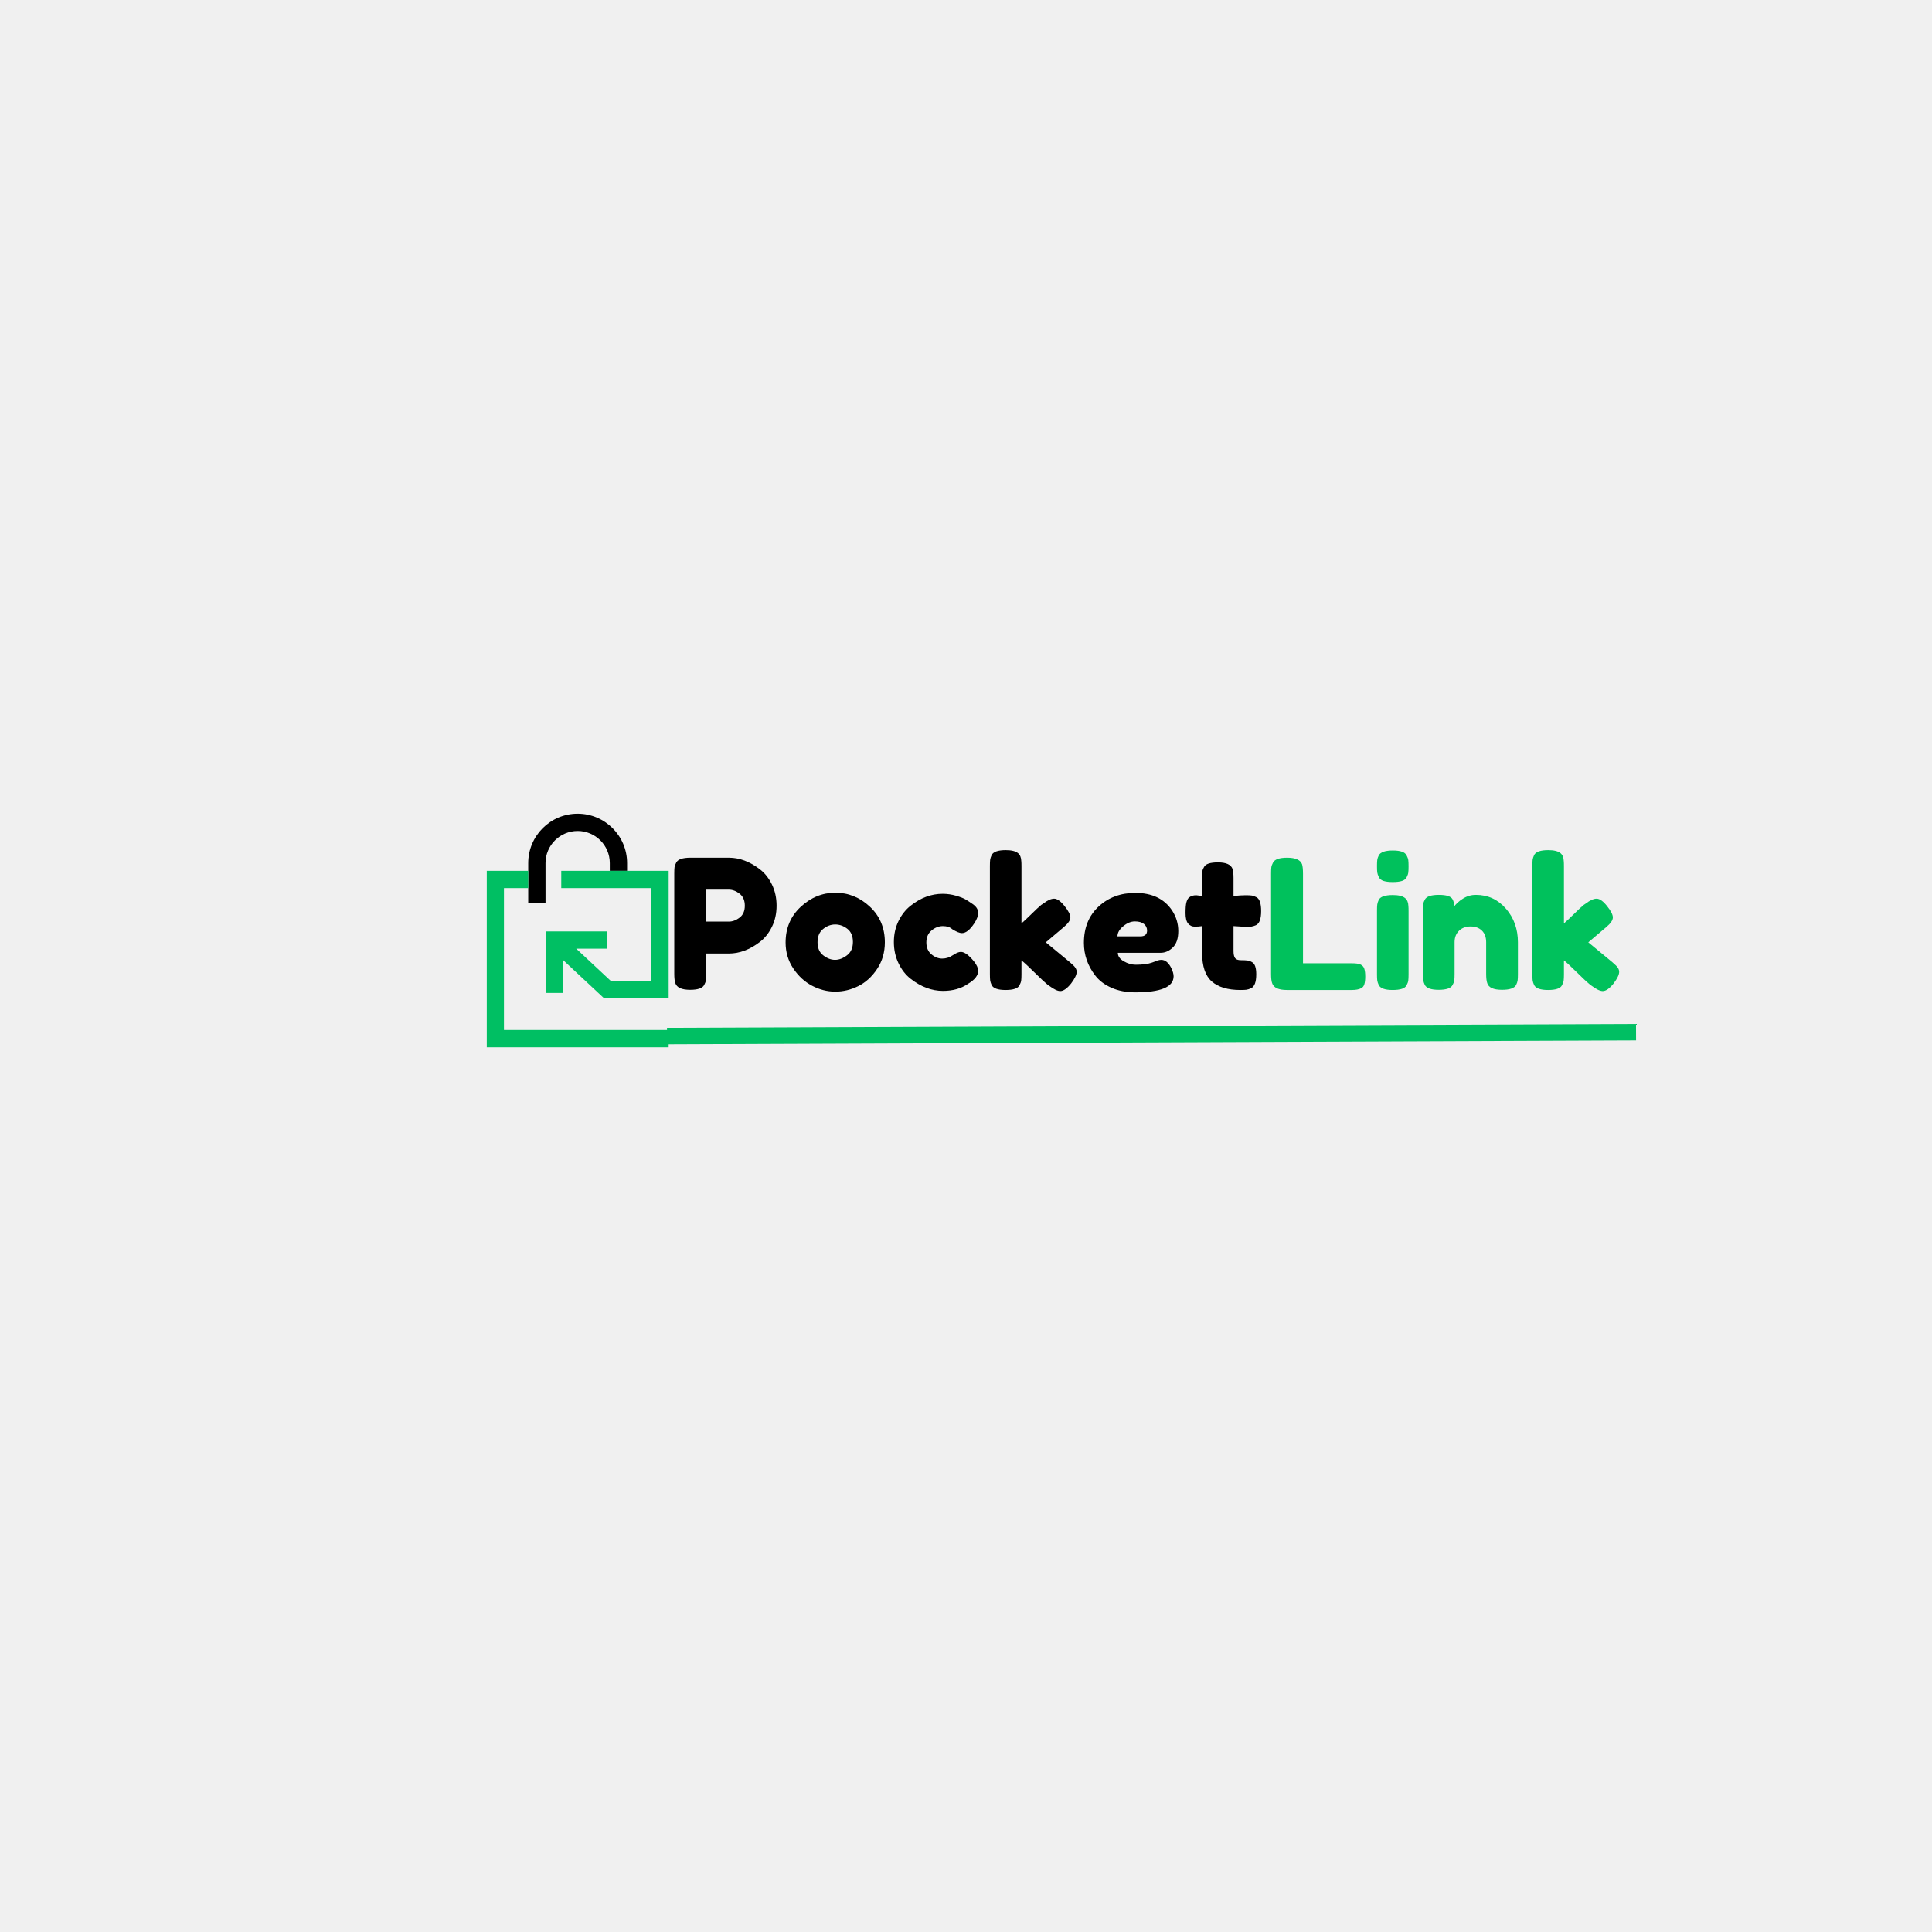
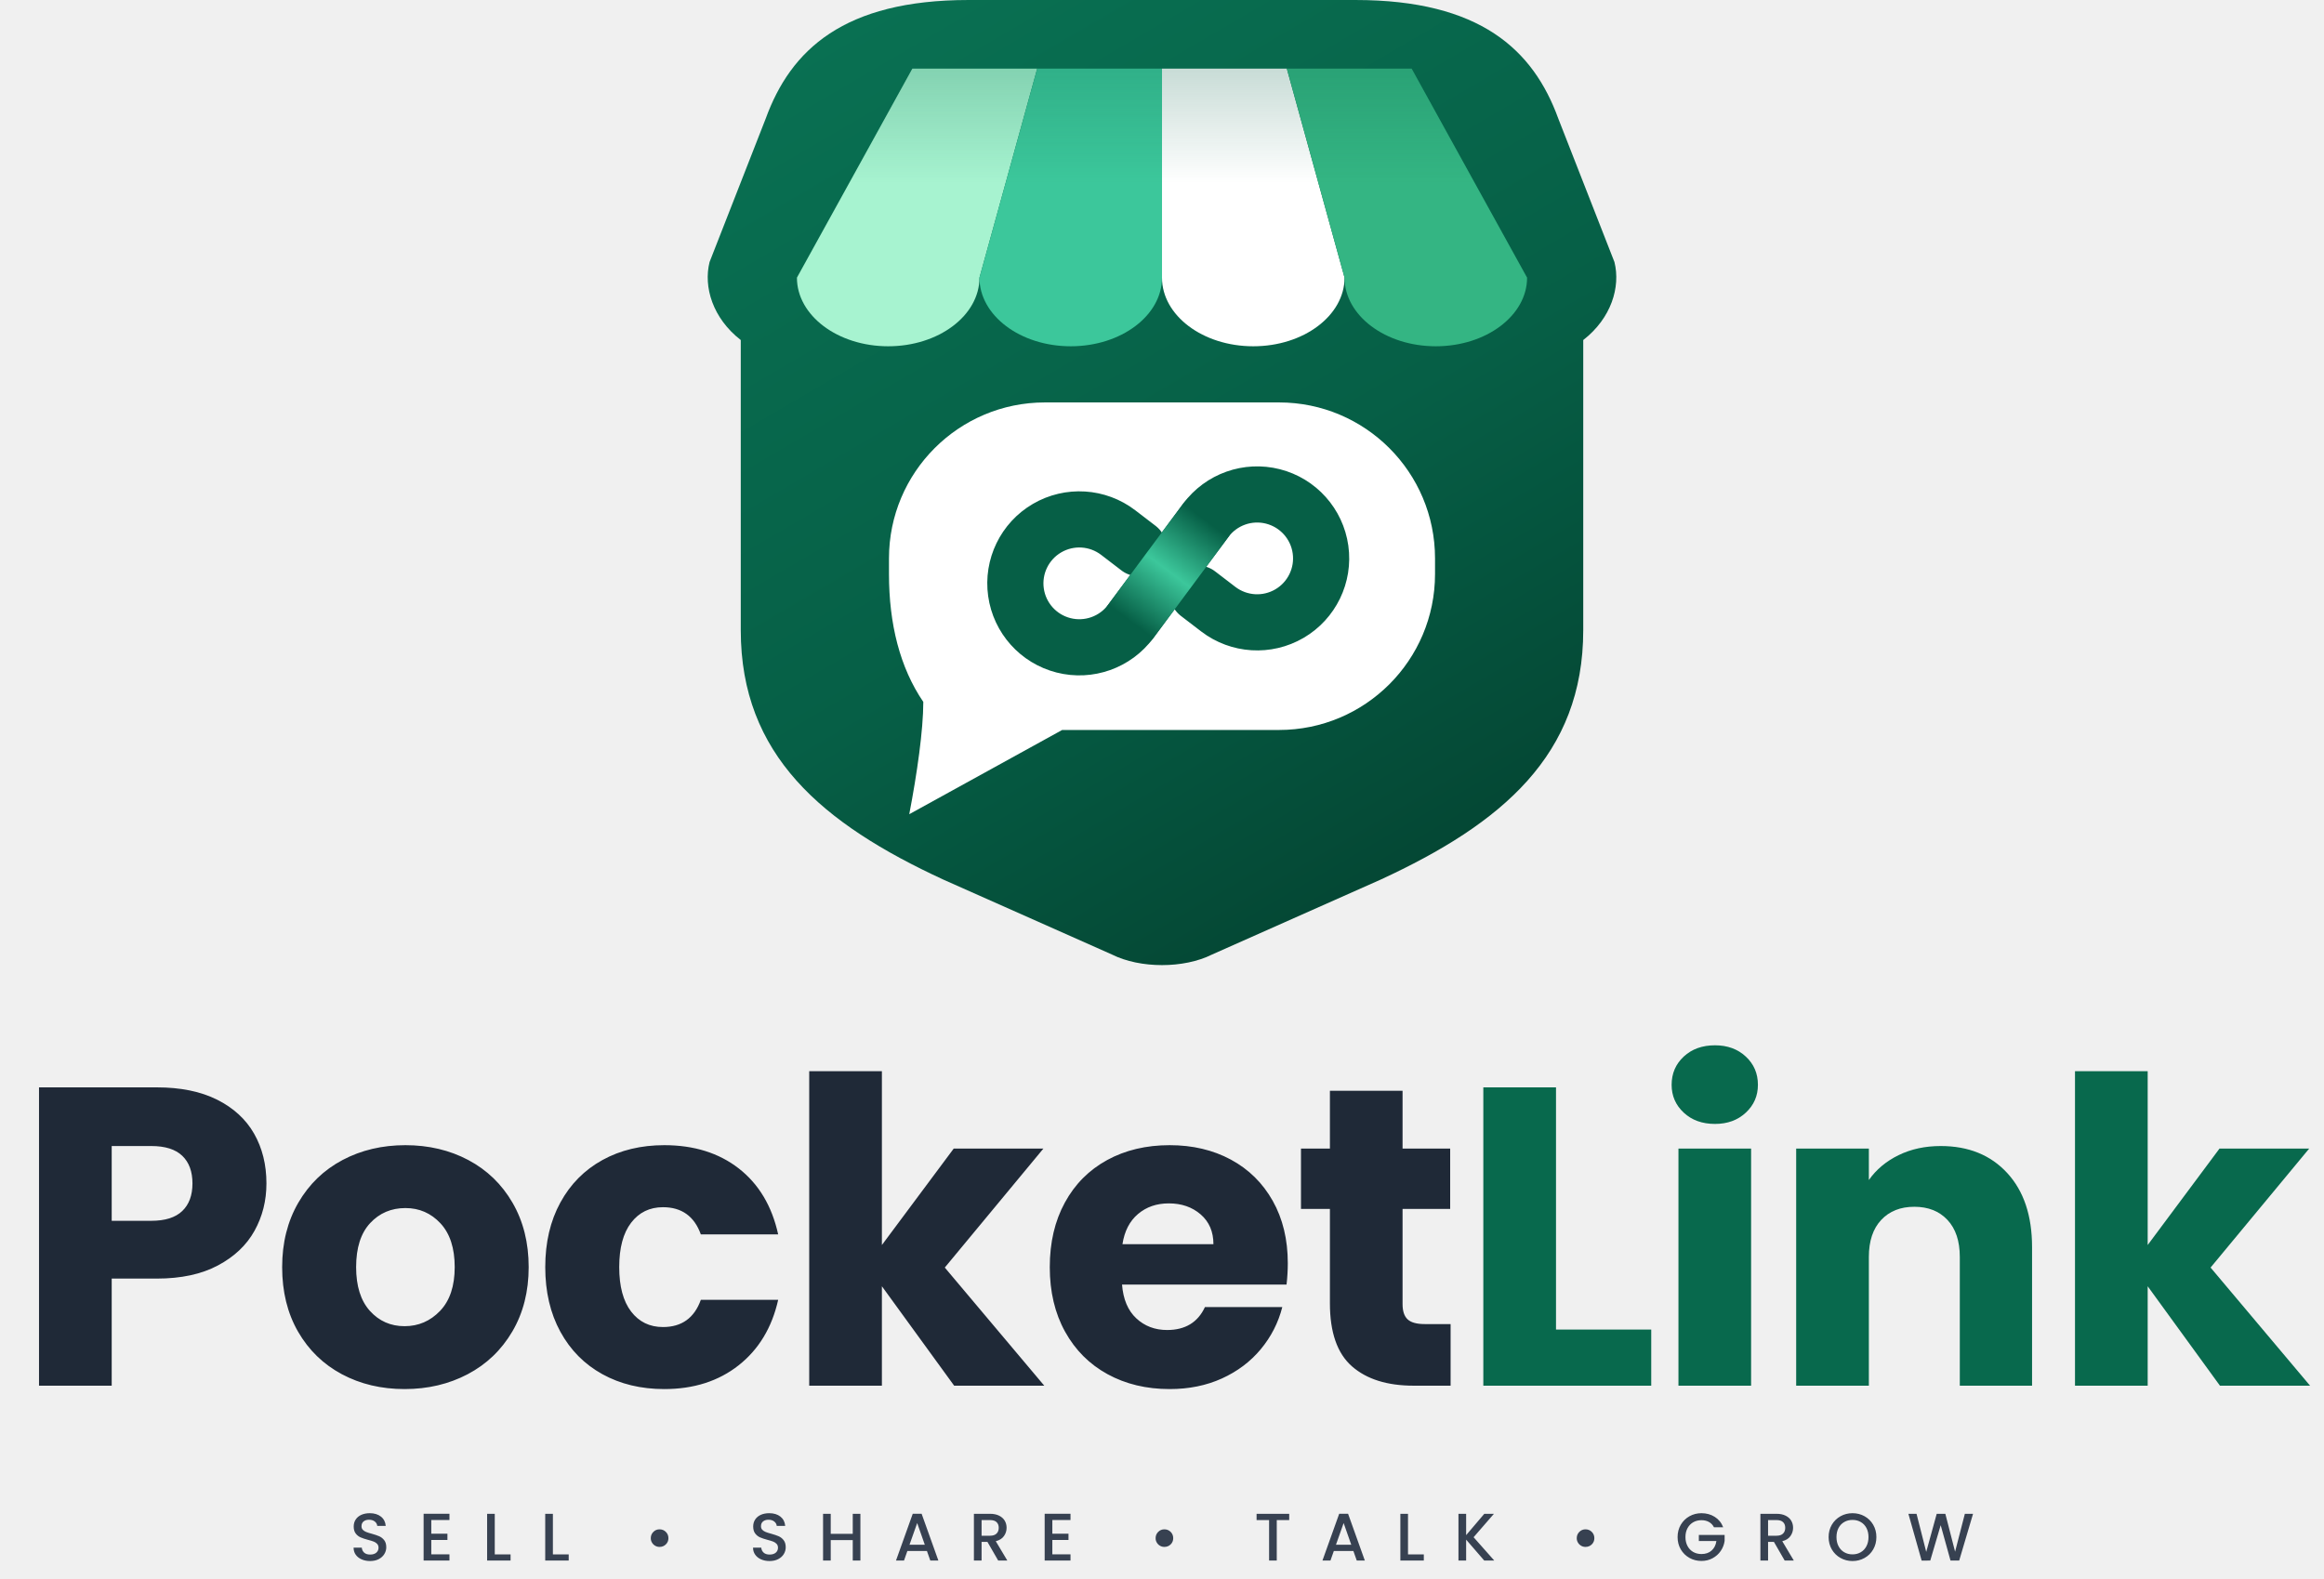
- <svg xmlns="http://www.w3.org/2000/svg" width="2000" zoomAndPan="magnify" viewBox="0 0 1500 1500" height="2000" preserveAspectRatio="xMidYMid meet" version="1.0">
+ <svg xmlns="http://www.w3.org/2000/svg" viewBox="0 0 760 516.46" width="760" height="516.46" role="img" aria-label="PocketLink: Sell, Share, Talk, Grow">
  <defs>
-     <g />
-     <clipPath id="4b29f76d71">
-       <path d="M 410 631.676 L 487 631.676 L 487 702 L 410 702 Z M 410 631.676 " clip-rule="nonzero" />
-     </clipPath>
-     <clipPath id="692b61aa79">
-       <path d="M 377.934 676 L 519.684 676 L 519.684 813.176 L 377.934 813.176 Z M 377.934 676 " clip-rule="nonzero" />
-     </clipPath>
-     <clipPath id="7e75c4980c">
-       <path d="M 423 676 L 519.684 676 L 519.684 775 L 423 775 Z M 423 676 " clip-rule="nonzero" />
-     </clipPath>
+     <linearGradient id="slight-g" x1="0.2" y1="0" x2="0.75" y2="1">
+       <stop offset="0" stop-color="#097052" />
+       <stop offset="0.55" stop-color="#065F46" />
+       <stop offset="1" stop-color="#044331" />
+     </linearGradient>
+     <linearGradient id="slight-sh" x1="0" y1="0" x2="0" y2="1">
+       <stop offset="0" stop-color="#065F46" stop-opacity="0.22" />
+       <stop offset="0.55" stop-color="#065F46" stop-opacity="0" />
+     </linearGradient>
+     <linearGradient id="slight-hi" gradientUnits="userSpaceOnUse" x1="139.96" y1="203.22" x2="164.04" y2="170.78">
+       <stop offset="0" stop-color="#065F46" />
+       <stop offset="0.5" stop-color="#3CC79B" />
+       <stop offset="1" stop-color="#065F46" />
+     </linearGradient>
  </defs>
-   <g clip-path="url(#4b29f76d71)">
-     <path fill="#000000" d="M 486.875 670.109 L 486.875 676.109 L 473.449 676.109 L 473.449 670.109 C 473.449 656.371 462.258 645.18 448.473 645.18 C 434.73 645.18 423.543 656.371 423.543 670.109 L 423.543 701.305 L 410.117 701.305 L 410.117 670.109 C 410.117 648.941 427.301 631.754 448.473 631.754 C 469.645 631.754 486.875 648.941 486.875 670.109 Z M 486.875 670.109 " fill-opacity="1" fill-rule="nonzero" />
+   <g transform="translate(226.94 -4.08) scale(1.020408)">
+     <path d="M150 4 H88 C48 4 31 20 23 42 L5 88 C3 96 6 106 15 113 V206 C15 246 41 268 80 286 L134 310 C143 314.5 157 314.5 166 310 L220 286 C259 268 285 246 285 206 V113 C294 106 297 96 295 88 L277 42 C269 20 252 4 212 4 Z" fill="url(#slight-g)" />
+     <path d="M70 26 H110 L91.5 93 A29.25 22 0 0 1 33 93 Z" fill="#A7F3D0" />
+     <path d="M110 26 H150 L150 93 A29.25 22 0 0 1 91.5 93 Z" fill="#3CC79B" />
+     <path d="M150 26 H190 L208.5 93 A29.25 22 0 0 1 150 93 Z" fill="#FFFFFF" />
+     <path d="M190 26 H230 L267 93 A29.25 22 0 0 1 208.5 93 Z" fill="#34B583" />
+     <path d="M70 26 H230 L267 93 H33 Z" fill="url(#slight-sh)" />
+     <path d="M112.5 133 H187.5 A50 50 0 0 1 237.5 183 V188 A50 50 0 0 1 187.5 238 H118 L69 265 C71.5 252 73.5 238 73.5 229 C66 218 62.5 204 62.5 188 V183 A50 50 0 0 1 112.5 133 Z" fill="#FFFFFF" />
+     <path d="M142.47 179.71 L135.96 174.72 A20.5 20.5 0 1 0 139.96 203.22 L164.04 170.78 A20.5 20.5 0 1 1 168.04 199.28 L161.53 194.29" fill="none" stroke="#065F46" stroke-width="18" stroke-linecap="round" stroke-linejoin="round" />
+     <path d="M139.96 203.22 L164.04 170.78" fill="none" stroke="url(#slight-hi)" stroke-width="18" stroke-linecap="round" />
  </g>
-   <g clip-path="url(#692b61aa79)">
-     <path fill="#00bf63" d="M 519.145 799.684 L 519.145 813.109 L 377.844 813.109 L 377.844 676.109 L 410.117 676.109 L 410.117 689.535 L 391.273 689.535 L 391.273 799.684 Z M 519.145 799.684 " fill-opacity="1" fill-rule="nonzero" />
-   </g>
-   <g clip-path="url(#7e75c4980c)">
-     <path fill="#00bf63" d="M 519.145 676.109 L 519.145 774.844 L 468.75 774.844 L 437.105 745.301 L 437.105 770.902 L 423.676 770.902 L 423.676 723.148 L 471.391 723.148 L 471.391 736.574 L 447.398 736.574 L 474.031 761.414 L 505.719 761.414 L 505.719 689.535 L 435.762 689.535 L 435.762 676.109 Z M 519.145 676.109 " fill-opacity="1" fill-rule="nonzero" />
-   </g>
-   <g fill="#000000" fill-opacity="1">
-     <g transform="translate(517.8905, 768.6236)">
-       <g>
-         <path d="M 81.406 -81.953 C 83.832 -77.004 85.047 -71.492 85.047 -65.422 C 85.047 -59.359 83.832 -53.875 81.406 -48.969 C 78.977 -44.062 75.848 -40.16 72.016 -37.266 C 64.266 -31.285 56.234 -28.297 47.922 -28.297 L 30.406 -28.297 L 30.406 -12.469 C 30.406 -10.32 30.332 -8.711 30.188 -7.641 C 30.051 -6.566 29.609 -5.328 28.859 -3.922 C 27.555 -1.398 23.914 -0.141 17.938 -0.141 C 11.395 -0.141 7.562 -1.867 6.438 -5.328 C 5.883 -6.91 5.609 -9.336 5.609 -12.609 L 5.609 -90.375 C 5.609 -92.52 5.676 -94.129 5.812 -95.203 C 5.957 -96.273 6.398 -97.516 7.141 -98.922 C 8.453 -101.441 12.098 -102.703 18.078 -102.703 L 48.062 -102.703 C 56.281 -102.703 64.266 -99.711 72.016 -93.734 C 75.848 -90.836 78.977 -86.91 81.406 -81.953 Z M 48.062 -53.094 C 50.863 -53.094 53.617 -54.117 56.328 -56.172 C 59.035 -58.234 60.391 -61.316 60.391 -65.422 C 60.391 -69.535 59.035 -72.645 56.328 -74.75 C 53.617 -76.852 50.816 -77.906 47.922 -77.906 L 30.406 -77.906 L 30.406 -53.094 Z M 48.062 -53.094 " />
-       </g>
-     </g>
-   </g>
-   <g fill="#000000" fill-opacity="1">
-     <g transform="translate(606.4395, 768.6236)">
-       <g>
-         <path d="M 3.5 -36.844 C 3.5 -48.051 7.422 -57.297 15.266 -64.578 C 23.117 -71.867 32.086 -75.516 42.172 -75.516 C 52.266 -75.516 61.188 -71.895 68.938 -64.656 C 76.688 -57.414 80.562 -48.191 80.562 -36.984 C 80.562 -29.234 78.551 -22.344 74.531 -16.312 C 70.52 -10.289 65.641 -5.852 59.891 -3 C 54.148 -0.156 48.195 1.266 42.031 1.266 C 35.863 1.266 29.883 -0.25 24.094 -3.281 C 18.301 -6.32 13.422 -10.805 9.453 -16.734 C 5.484 -22.672 3.5 -29.375 3.5 -36.844 Z M 32.781 -26.828 C 35.77 -24.535 38.805 -23.391 41.891 -23.391 C 44.973 -23.391 48.055 -24.555 51.141 -26.891 C 54.223 -29.234 55.766 -32.691 55.766 -37.266 C 55.766 -41.848 54.316 -45.258 51.422 -47.5 C 48.523 -49.738 45.395 -50.859 42.031 -50.859 C 38.664 -50.859 35.535 -49.691 32.641 -47.359 C 29.742 -45.023 28.297 -41.594 28.297 -37.062 C 28.297 -32.531 29.789 -29.117 32.781 -26.828 Z M 32.781 -26.828 " />
-       </g>
-     </g>
-   </g>
-   <g fill="#000000" fill-opacity="1">
-     <g transform="translate(690.5051, 768.6236)">
-       <g>
-         <path d="M 28.719 -36.922 C 28.719 -32.953 30.023 -29.867 32.641 -27.672 C 35.254 -25.473 38.031 -24.375 40.969 -24.375 C 43.914 -24.375 46.672 -25.238 49.234 -26.969 C 51.805 -28.695 53.891 -29.562 55.484 -29.562 C 58.285 -29.562 61.695 -27.086 65.719 -22.141 C 67.863 -19.43 68.938 -17.004 68.938 -14.859 C 68.938 -11.305 66.367 -7.988 61.234 -4.906 C 55.898 -1.164 49.359 0.703 41.609 0.703 C 32.922 0.703 24.562 -2.426 16.531 -8.688 C 12.695 -11.676 9.566 -15.664 7.141 -20.656 C 4.711 -25.656 3.5 -31.164 3.5 -37.188 C 3.5 -43.219 4.711 -48.688 7.141 -53.594 C 9.566 -58.5 12.695 -62.445 16.531 -65.438 C 24.281 -71.594 32.547 -74.672 41.328 -74.672 C 44.879 -74.672 48.336 -74.18 51.703 -73.203 C 55.066 -72.223 57.539 -71.266 59.125 -70.328 L 61.375 -68.938 C 63.051 -67.812 64.359 -66.922 65.297 -66.266 C 67.723 -64.398 68.938 -62.273 68.938 -59.891 C 68.938 -57.516 67.953 -54.832 65.984 -51.844 C 62.629 -46.707 59.41 -44.141 56.328 -44.141 C 54.547 -44.141 52.023 -45.164 48.766 -47.219 C 47.078 -48.801 44.664 -49.594 41.531 -49.594 C 38.406 -49.594 35.488 -48.473 32.781 -46.234 C 30.07 -43.992 28.719 -40.891 28.719 -36.922 Z M 28.719 -36.922 " />
-       </g>
-     </g>
-   </g>
-   <g fill="#000000" fill-opacity="1">
-     <g transform="translate(762.9416, 768.6236)">
-       <g>
-         <path d="M 49.031 -36.984 L 67.672 -21.578 C 70.004 -19.617 71.473 -18.125 72.078 -17.094 C 72.691 -16.062 73 -15.082 73 -14.156 C 73 -11.906 71.551 -8.867 68.656 -5.047 C 65.477 -1.117 62.676 0.844 60.25 0.844 C 58.195 0.844 55.348 -0.508 51.703 -3.219 L 50.297 -4.203 C 48.148 -5.973 44.832 -9.078 40.344 -13.516 C 35.863 -17.953 32.457 -21.109 30.125 -22.984 L 30.125 -12.188 C 30.125 -10.039 30.051 -8.43 29.906 -7.359 C 29.77 -6.285 29.328 -5.047 28.578 -3.641 C 27.367 -1.211 23.773 0 17.797 0 C 11.91 0 8.312 -1.258 7 -3.781 C 6.352 -5.188 5.957 -6.426 5.812 -7.5 C 5.676 -8.57 5.609 -10.18 5.609 -12.328 L 5.609 -96.25 C 5.609 -98.406 5.676 -100.02 5.812 -101.094 C 5.957 -102.164 6.352 -103.398 7 -104.797 C 8.312 -107.316 11.957 -108.578 17.938 -108.578 C 22.414 -108.578 25.594 -107.785 27.469 -106.203 C 29.051 -104.891 29.891 -102.832 29.984 -100.031 C 30.078 -99.195 30.125 -97.891 30.125 -96.109 L 30.125 -51.703 C 31.801 -53.098 34.344 -55.477 37.75 -58.844 C 41.164 -62.207 43.711 -64.586 45.391 -65.984 L 47.078 -67.109 C 50.348 -69.629 53.148 -70.891 55.484 -70.891 C 57.816 -70.891 60.5 -69 63.531 -65.219 C 66.57 -61.438 68.094 -58.469 68.094 -56.312 C 68.094 -54.164 66.363 -51.648 62.906 -48.766 Z M 49.031 -36.984 " />
-       </g>
-     </g>
-   </g>
-   <g fill="#000000" fill-opacity="1">
-     <g transform="translate(838.0402, 768.6236)">
-       <g>
-         <path d="M 76.781 -45.734 C 76.781 -39.992 75.352 -35.742 72.5 -32.984 C 69.656 -30.234 66.504 -28.859 63.047 -28.859 L 29.844 -28.859 C 29.844 -26.242 31.383 -24.047 34.469 -22.266 C 37.551 -20.492 40.633 -19.609 43.719 -19.609 C 49.133 -19.609 53.383 -20.172 56.469 -21.297 L 58 -21.859 C 60.25 -22.879 62.117 -23.391 63.609 -23.391 C 66.598 -23.391 69.164 -21.289 71.312 -17.094 C 72.531 -14.57 73.141 -12.422 73.141 -10.641 C 73.141 -2.328 63.191 1.828 43.297 1.828 C 36.379 1.828 30.234 0.633 24.859 -1.75 C 19.492 -4.133 15.316 -7.285 12.328 -11.203 C 6.441 -18.773 3.5 -27.227 3.5 -36.562 C 3.5 -48.332 7.305 -57.742 14.922 -64.797 C 22.535 -71.848 32.039 -75.375 43.438 -75.375 C 56.414 -75.375 65.941 -70.797 72.016 -61.641 C 75.191 -56.785 76.781 -51.484 76.781 -45.734 Z M 47.219 -41.609 C 50.77 -41.609 52.547 -43.102 52.547 -46.094 C 52.547 -48.238 51.727 -49.961 50.094 -51.266 C 48.457 -52.578 46.117 -53.234 43.078 -53.234 C 40.047 -53.234 37.035 -51.992 34.047 -49.516 C 31.055 -47.047 29.562 -44.41 29.562 -41.609 Z M 47.219 -41.609 " />
-       </g>
-     </g>
-   </g>
-   <g fill="#000000" fill-opacity="1">
-     <g transform="translate(918.3228, 768.6236)">
-       <g>
-         <path d="M 48.484 -49.031 L 39.375 -49.594 L 39.375 -30.266 C 39.375 -27.742 39.77 -25.922 40.562 -24.797 C 41.352 -23.68 42.848 -23.125 45.047 -23.125 C 47.242 -23.125 48.926 -23.051 50.094 -22.906 C 51.258 -22.77 52.492 -22.328 53.797 -21.578 C 55.953 -20.359 57.031 -17.227 57.031 -12.188 C 57.031 -6.301 55.719 -2.707 53.094 -1.406 C 51.695 -0.75 50.461 -0.348 49.391 -0.203 C 48.316 -0.066 46.75 0 44.688 0 C 34.977 0 27.598 -2.191 22.547 -6.578 C 17.504 -10.973 14.984 -18.398 14.984 -28.859 L 14.984 -49.594 C 13.211 -49.312 11.301 -49.172 9.25 -49.172 C 7.195 -49.172 5.492 -49.961 4.141 -51.547 C 2.785 -53.141 2.109 -55.852 2.109 -59.688 C 2.109 -63.52 2.336 -66.297 2.797 -68.016 C 3.266 -69.742 3.922 -70.984 4.766 -71.734 C 6.254 -72.953 8.125 -73.562 10.375 -73.562 L 14.984 -73 L 14.984 -87.422 C 14.984 -89.578 15.051 -91.164 15.188 -92.188 C 15.332 -93.219 15.781 -94.336 16.531 -95.547 C 17.75 -97.891 21.348 -99.062 27.328 -99.062 C 33.672 -99.062 37.453 -97.332 38.672 -93.875 C 39.141 -92.375 39.375 -89.992 39.375 -86.734 L 39.375 -73 C 43.477 -73.375 46.582 -73.562 48.688 -73.562 C 50.789 -73.562 52.379 -73.488 53.453 -73.344 C 54.523 -73.207 55.766 -72.766 57.172 -72.016 C 59.598 -70.797 60.812 -67.203 60.812 -61.234 C 60.812 -55.348 59.551 -51.75 57.031 -50.438 C 55.625 -49.781 54.383 -49.379 53.312 -49.234 C 52.238 -49.098 50.629 -49.031 48.484 -49.031 Z M 48.484 -49.031 " />
-       </g>
-     </g>
-   </g>
-   <g fill="#00c15c" fill-opacity="1">
-     <g transform="translate(981.2381, 768.6236)">
-       <g>
-         <path d="M 30.406 -20.734 L 68.516 -20.734 C 71.598 -20.734 73.836 -20.383 75.234 -19.688 C 76.641 -18.988 77.57 -17.891 78.031 -16.391 C 78.5 -14.898 78.734 -12.914 78.734 -10.438 C 78.734 -7.957 78.5 -5.969 78.031 -4.469 C 77.57 -2.977 76.781 -1.957 75.656 -1.406 C 73.883 -0.469 71.457 0 68.375 0 L 17.938 0 C 11.395 0 7.562 -1.773 6.438 -5.328 C 5.883 -6.816 5.609 -9.195 5.609 -12.469 L 5.609 -90.375 C 5.609 -92.52 5.676 -94.129 5.812 -95.203 C 5.957 -96.273 6.398 -97.516 7.141 -98.922 C 8.453 -101.441 12.098 -102.703 18.078 -102.703 C 24.609 -102.703 28.484 -100.973 29.703 -97.516 C 30.172 -95.93 30.406 -93.504 30.406 -90.234 Z M 30.406 -20.734 " />
-       </g>
-     </g>
-   </g>
-   <g fill="#00c15c" fill-opacity="1">
-     <g transform="translate(1063.482, 768.6236)">
-       <g>
-         <path d="M 5.609 -61.516 C 5.609 -63.66 5.676 -65.27 5.812 -66.344 C 5.957 -67.414 6.352 -68.648 7 -70.047 C 8.312 -72.484 11.957 -73.703 17.938 -73.703 C 22.414 -73.703 25.594 -72.906 27.469 -71.312 C 29.051 -70.008 29.891 -68.004 29.984 -65.297 C 30.078 -64.359 30.125 -63.004 30.125 -61.234 L 30.125 -12.188 C 30.125 -10.039 30.051 -8.43 29.906 -7.359 C 29.77 -6.285 29.328 -5.047 28.578 -3.641 C 27.367 -1.211 23.773 0 17.797 0 C 11.91 0 8.312 -1.258 7 -3.781 C 6.352 -5.188 5.957 -6.398 5.812 -7.422 C 5.676 -8.453 5.609 -10.086 5.609 -12.328 Z M 28.641 -87.5 C 27.941 -86.145 26.707 -85.188 24.938 -84.625 C 23.164 -84.062 20.805 -83.781 17.859 -83.781 C 14.922 -83.781 12.562 -84.062 10.781 -84.625 C 9.008 -85.188 7.773 -86.164 7.078 -87.562 C 6.379 -88.969 5.957 -90.207 5.812 -91.281 C 5.676 -92.352 5.609 -93.961 5.609 -96.109 C 5.609 -98.266 5.676 -99.879 5.812 -100.953 C 5.957 -102.023 6.352 -103.211 7 -104.516 C 8.312 -107.035 11.957 -108.297 17.938 -108.297 C 23.82 -108.297 27.367 -107.035 28.578 -104.516 C 29.328 -103.117 29.77 -101.883 29.906 -100.812 C 30.051 -99.738 30.125 -98.125 30.125 -95.969 C 30.125 -93.82 30.051 -92.211 29.906 -91.141 C 29.77 -90.066 29.348 -88.852 28.641 -87.5 Z M 28.641 -87.5 " />
-       </g>
-     </g>
-   </g>
-   <g fill="#00c15c" fill-opacity="1">
-     <g transform="translate(1099.21, 768.6236)">
-       <g>
-         <path d="M 46.656 -73.844 C 56 -73.844 63.773 -70.27 69.984 -63.125 C 76.191 -55.977 79.297 -47.266 79.297 -36.984 L 79.297 -12.328 C 79.297 -10.18 79.223 -8.57 79.078 -7.5 C 78.941 -6.426 78.551 -5.234 77.906 -3.922 C 76.594 -1.398 72.945 -0.141 66.969 -0.141 C 60.344 -0.141 56.516 -1.867 55.484 -5.328 C 54.922 -6.91 54.641 -9.289 54.641 -12.469 L 54.641 -37.125 C 54.641 -40.957 53.539 -43.945 51.344 -46.094 C 49.156 -48.238 46.211 -49.312 42.516 -49.312 C 38.828 -49.312 35.836 -48.191 33.547 -45.953 C 31.266 -43.711 30.125 -40.77 30.125 -37.125 L 30.125 -12.328 C 30.125 -10.18 30.051 -8.57 29.906 -7.5 C 29.77 -6.426 29.328 -5.234 28.578 -3.922 C 27.367 -1.398 23.773 -0.141 17.797 -0.141 C 11.91 -0.141 8.312 -1.398 7 -3.922 C 6.352 -5.328 5.957 -6.566 5.812 -7.641 C 5.676 -8.711 5.609 -10.32 5.609 -12.469 L 5.609 -62.062 C 5.609 -64.125 5.676 -65.691 5.812 -66.766 C 5.957 -67.836 6.398 -69.023 7.141 -70.328 C 8.453 -72.672 12.051 -73.844 17.938 -73.844 C 23.633 -73.844 27.133 -72.766 28.438 -70.609 C 29.375 -69.023 29.844 -67.113 29.844 -64.875 C 30.219 -65.52 31.055 -66.453 32.359 -67.672 C 33.672 -68.891 34.93 -69.867 36.141 -70.609 C 39.316 -72.766 42.82 -73.844 46.656 -73.844 Z M 46.656 -73.844 " />
-       </g>
-     </g>
-   </g>
-   <g fill="#00c15c" fill-opacity="1">
-     <g transform="translate(1184.116, 768.6236)">
-       <g>
-         <path d="M 49.031 -36.984 L 67.672 -21.578 C 70.004 -19.617 71.473 -18.125 72.078 -17.094 C 72.691 -16.062 73 -15.082 73 -14.156 C 73 -11.906 71.551 -8.867 68.656 -5.047 C 65.477 -1.117 62.676 0.844 60.25 0.844 C 58.195 0.844 55.348 -0.508 51.703 -3.219 L 50.297 -4.203 C 48.148 -5.973 44.832 -9.078 40.344 -13.516 C 35.863 -17.953 32.457 -21.109 30.125 -22.984 L 30.125 -12.188 C 30.125 -10.039 30.051 -8.43 29.906 -7.359 C 29.77 -6.285 29.328 -5.047 28.578 -3.641 C 27.367 -1.211 23.773 0 17.797 0 C 11.91 0 8.312 -1.258 7 -3.781 C 6.352 -5.188 5.957 -6.426 5.812 -7.5 C 5.676 -8.57 5.609 -10.18 5.609 -12.328 L 5.609 -96.25 C 5.609 -98.406 5.676 -100.02 5.812 -101.094 C 5.957 -102.164 6.352 -103.398 7 -104.797 C 8.312 -107.316 11.957 -108.578 17.938 -108.578 C 22.414 -108.578 25.594 -107.785 27.469 -106.203 C 29.051 -104.891 29.891 -102.832 29.984 -100.031 C 30.078 -99.195 30.125 -97.891 30.125 -96.109 L 30.125 -51.703 C 31.801 -53.098 34.344 -55.477 37.75 -58.844 C 41.164 -62.207 43.711 -64.586 45.391 -65.984 L 47.078 -67.109 C 50.348 -69.629 53.148 -70.891 55.484 -70.891 C 57.816 -70.891 60.5 -69 63.531 -65.219 C 66.57 -61.438 68.094 -58.469 68.094 -56.312 C 68.094 -54.164 66.363 -51.648 62.906 -48.766 Z M 49.031 -36.984 " />
-       </g>
-     </g>
-   </g>
-   <path stroke-linecap="butt" transform="matrix(0.749994, -0.00299071, 0.00299071, 0.749994, 517.865, 798.0106)" fill="none" stroke-linejoin="miter" d="M 0 8.502 L 1003.107 8.502 " stroke="#00bf63" stroke-width="17" stroke-opacity="1" stroke-miterlimit="4" />
+   <path d="M87.13 387.10Q87.13 395.58 83.23 402.60Q79.34 409.62 71.28 413.92Q63.22 418.23 51.26 418.23L51.26 418.23L36.53 418.23L36.53 453.26L12.76 453.26L12.76 355.68L51.26 355.68Q62.94 355.68 71.00 359.71Q79.06 363.75 83.10 370.83Q87.13 377.92 87.13 387.10L87.13 387.10ZM49.46 399.33Q56.27 399.33 59.60 396.13Q62.94 392.94 62.94 387.10L62.94 387.10Q62.94 381.26 59.60 378.06Q56.27 374.87 49.46 374.87L49.46 374.87L36.53 374.87L36.53 399.33L49.46 399.33ZM132.30 454.37Q120.90 454.37 111.80 449.51Q102.69 444.64 97.48 435.61Q92.27 426.57 92.27 414.48L92.27 414.48Q92.27 402.53 97.55 393.42Q102.83 384.32 112.01 379.45Q121.18 374.59 132.58 374.59L132.58 374.59Q143.98 374.59 153.15 379.45Q162.33 384.32 167.61 393.42Q172.89 402.53 172.89 414.48L172.89 414.48Q172.89 426.43 167.54 435.54Q162.19 444.64 152.94 449.51Q143.70 454.37 132.30 454.37L132.30 454.37ZM132.30 433.80Q139.11 433.80 143.91 428.80Q148.70 423.79 148.70 414.48L148.70 414.48Q148.70 405.17 144.05 400.16Q139.39 395.16 132.58 395.16L132.58 395.16Q125.63 395.16 121.04 400.09Q116.46 405.03 116.46 414.48L116.46 414.48Q116.46 423.79 120.97 428.80Q125.49 433.80 132.30 433.80L132.30 433.80ZM178.31 414.48Q178.31 402.39 183.25 393.35Q188.18 384.32 197.01 379.45Q205.83 374.59 217.23 374.59L217.23 374.59Q231.83 374.59 241.63 382.23Q251.42 389.88 254.48 403.78L254.48 403.78L229.19 403.78Q225.99 394.88 216.81 394.88L216.81 394.88Q210.28 394.88 206.39 399.96Q202.50 405.03 202.50 414.48L202.50 414.48Q202.50 423.93 206.39 429.01Q210.28 434.08 216.81 434.08L216.81 434.08Q225.99 434.08 229.19 425.18L229.19 425.18L254.48 425.18Q251.42 438.81 241.56 446.59Q231.69 454.37 217.23 454.37L217.23 454.37Q205.83 454.37 197.01 449.51Q188.18 444.64 183.25 435.61Q178.31 426.57 178.31 414.48L178.31 414.48ZM341.50 453.26L312.03 453.26L288.40 420.74L288.40 453.26L264.63 453.26L264.63 350.40L288.40 350.40L288.40 407.25L311.89 375.70L341.22 375.70L308.97 414.62L341.50 453.26ZM421.14 413.23Q421.14 416.57 420.73 420.18L420.73 420.18L366.93 420.18Q367.49 427.41 371.59 431.23Q375.69 435.05 381.67 435.05L381.67 435.05Q390.56 435.05 394.04 427.55L394.04 427.55L419.34 427.55Q417.39 435.19 412.32 441.31Q407.24 447.42 399.60 450.90Q391.95 454.37 382.50 454.37L382.50 454.37Q371.10 454.37 362.21 449.51Q353.31 444.64 348.31 435.61Q343.30 426.57 343.30 414.48L343.30 414.48Q343.30 402.39 348.24 393.35Q353.17 384.32 362.07 379.45Q370.97 374.59 382.50 374.59L382.50 374.59Q393.76 374.59 402.52 379.31Q411.28 384.04 416.21 392.80Q421.14 401.55 421.14 413.23L421.14 413.23ZM367.07 406.97L396.82 406.97Q396.82 400.86 392.65 397.24Q388.48 393.63 382.22 393.63L382.22 393.63Q376.25 393.63 372.15 397.11Q368.05 400.58 367.07 406.97L367.07 406.97ZM465.90 433.11L474.38 433.11L474.38 453.26L462.29 453.26Q449.36 453.26 442.13 446.94Q434.91 440.61 434.91 426.30L434.91 426.30L434.91 395.44L425.45 395.44L425.45 375.70L434.91 375.70L434.91 356.80L458.67 356.80L458.67 375.70L474.24 375.70L474.24 395.44L458.67 395.44L458.67 426.57Q458.67 430.05 460.34 431.58Q462.01 433.11 465.90 433.11L465.90 433.11Z" fill="#1F2937" />
+   <path d="M508.85 355.68L508.85 434.91L539.99 434.91L539.99 453.26L485.08 453.26L485.08 355.68L508.85 355.68ZM560.84 367.64Q554.58 367.64 550.62 363.95Q546.66 360.27 546.66 354.85L546.66 354.85Q546.66 349.29 550.62 345.61Q554.58 341.92 560.84 341.92L560.84 341.92Q566.96 341.92 570.92 345.61Q574.88 349.29 574.88 354.85L574.88 354.85Q574.88 360.27 570.92 363.95Q566.96 367.64 560.84 367.64L560.84 367.64ZM548.89 375.70L572.65 375.70L572.65 453.26L548.89 453.26L548.89 375.70ZM634.65 374.87Q648.27 374.87 656.40 383.69Q664.53 392.52 664.53 407.95L664.53 407.95L664.53 453.26L640.90 453.26L640.90 411.14Q640.90 403.36 636.87 399.05Q632.84 394.74 626.03 394.74L626.03 394.74Q619.22 394.74 615.19 399.05Q611.16 403.36 611.16 411.14L611.16 411.14L611.16 453.26L587.39 453.26L587.39 375.70L611.16 375.70L611.16 385.99Q614.77 380.84 620.89 377.85Q627.00 374.87 634.65 374.87L634.65 374.87ZM755.44 453.26L725.97 453.26L702.34 420.74L702.34 453.26L678.57 453.26L678.57 350.40L702.34 350.40L702.34 407.25L725.83 375.70L755.16 375.70L722.91 414.62L755.44 453.26Z" fill="#08694D" />
+   <path d="M121.04 510.62Q119.50 510.62 118.27 510.08Q117.03 509.54 116.33 508.55Q115.63 507.56 115.63 506.24L115.63 506.24L118.31 506.24Q118.40 507.23 119.09 507.87Q119.78 508.50 121.04 508.50L121.04 508.50Q122.34 508.50 123.06 507.88Q123.79 507.25 123.79 506.26L123.79 506.26Q123.79 505.49 123.34 505.01Q122.89 504.52 122.22 504.26Q121.54 503.99 120.36 503.69L120.36 503.69Q118.86 503.29 117.93 502.88Q116.99 502.48 116.33 501.62Q115.67 500.76 115.67 499.33L115.67 499.33Q115.67 498.01 116.33 497.02Q116.99 496.03 118.18 495.50Q119.37 494.97 120.93 494.97L120.93 494.97Q123.15 494.97 124.57 496.08Q125.99 497.20 126.14 499.13L126.14 499.13L123.37 499.13Q123.30 498.30 122.58 497.70Q121.85 497.11 120.66 497.11L120.66 497.11Q119.59 497.11 118.90 497.66Q118.22 498.21 118.22 499.24L118.22 499.24Q118.22 499.95 118.65 500.40Q119.08 500.85 119.74 501.11Q120.40 501.38 121.54 501.68L121.54 501.68Q123.06 502.10 124.02 502.52Q124.98 502.94 125.65 503.81Q126.32 504.68 126.32 506.13L126.32 506.13Q126.32 507.29 125.69 508.33Q125.06 509.36 123.87 509.99Q122.67 510.62 121.04 510.62L121.04 510.62ZM146.98 497.20L141.04 497.20L141.04 501.68L146.32 501.68L146.32 503.73L141.04 503.73L141.04 508.42L146.98 508.42L146.98 510.46L138.53 510.46L138.53 495.15L146.98 495.15L146.98 497.20ZM161.80 495.17L161.80 508.44L166.97 508.44L166.97 510.46L159.30 510.46L159.30 495.17L161.80 495.17ZM180.81 495.17L180.81 508.44L185.98 508.44L185.98 510.46L178.30 510.46L178.30 495.17L180.81 495.17ZM215.68 506.00Q214.89 506.00 214.24 505.61Q213.59 505.23 213.21 504.58Q212.82 503.93 212.82 503.14L212.82 503.14Q212.82 501.93 213.66 501.09Q214.49 500.25 215.68 500.25L215.68 500.25Q216.91 500.25 217.75 501.09Q218.59 501.93 218.59 503.14L218.59 503.14Q218.59 504.35 217.75 505.17Q216.91 506.00 215.68 506.00L215.68 506.00ZM251.67 510.62Q250.13 510.62 248.90 510.08Q247.67 509.54 246.97 508.55Q246.26 507.56 246.26 506.24L246.26 506.24L248.95 506.24Q249.03 507.23 249.73 507.87Q250.42 508.50 251.67 508.50L251.67 508.50Q252.97 508.50 253.70 507.88Q254.42 507.25 254.42 506.26L254.42 506.26Q254.42 505.49 253.97 505.01Q253.52 504.52 252.85 504.26Q252.18 503.99 250.99 503.69L250.99 503.69Q249.50 503.29 248.56 502.88Q247.63 502.48 246.97 501.62Q246.31 500.76 246.31 499.33L246.31 499.33Q246.31 498.01 246.97 497.02Q247.63 496.03 248.81 495.50Q250.00 494.97 251.56 494.97L251.56 494.97Q253.79 494.97 255.21 496.08Q256.62 497.20 256.78 499.13L256.78 499.13L254.01 499.13Q253.94 498.30 253.21 497.70Q252.49 497.11 251.30 497.11L251.30 497.11Q250.22 497.11 249.54 497.66Q248.86 498.21 248.86 499.24L248.86 499.24Q248.86 499.95 249.29 500.40Q249.72 500.85 250.38 501.11Q251.04 501.38 252.18 501.68L252.18 501.68Q253.70 502.10 254.66 502.52Q255.61 502.94 256.28 503.81Q256.95 504.68 256.95 506.13L256.95 506.13Q256.95 507.29 256.33 508.33Q255.70 509.36 254.50 509.99Q253.30 510.62 251.67 510.62L251.67 510.62ZM278.87 495.17L281.37 495.17L281.37 510.46L278.87 510.46L278.87 503.77L271.67 503.77L271.67 510.46L269.16 510.46L269.16 495.17L271.67 495.17L271.67 501.73L278.87 501.73L278.87 495.17ZM304.23 510.46L303.13 507.34L296.73 507.34L295.63 510.46L293.01 510.46L298.49 495.15L301.39 495.15L306.87 510.46L304.23 510.46ZM297.43 505.29L302.43 505.29L299.94 498.19L297.43 505.29ZM329.42 510.46L326.43 510.46L322.91 504.35L321.00 504.35L321.00 510.46L318.49 510.46L318.49 495.17L323.77 495.17Q325.53 495.17 326.75 495.79Q327.97 496.40 328.58 497.44Q329.18 498.47 329.18 499.75L329.18 499.75Q329.18 501.24 328.31 502.46Q327.44 503.69 325.64 504.13L325.64 504.13L329.42 510.46ZM321.00 497.22L321.00 502.34L323.77 502.34Q325.18 502.34 325.89 501.64Q326.61 500.94 326.61 499.75L326.61 499.75Q326.61 498.56 325.90 497.89Q325.20 497.22 323.77 497.22L323.77 497.22L321.00 497.22ZM350.08 497.20L344.14 497.20L344.14 501.68L349.42 501.68L349.42 503.73L344.14 503.73L344.14 508.42L350.08 508.42L350.08 510.46L341.63 510.46L341.63 495.15L350.08 495.15L350.08 497.20ZM380.77 506.00Q379.98 506.00 379.33 505.61Q378.68 505.23 378.30 504.58Q377.91 503.93 377.91 503.14L377.91 503.14Q377.91 501.93 378.75 501.09Q379.58 500.25 380.77 500.25L380.77 500.25Q382.00 500.25 382.84 501.09Q383.67 501.93 383.67 503.14L383.67 503.14Q383.67 504.35 382.84 505.17Q382.00 506.00 380.77 506.00L380.77 506.00ZM410.93 495.17L421.60 495.17L421.60 497.22L417.53 497.22L417.53 510.46L415.02 510.46L415.02 497.22L410.93 497.22L410.93 495.17ZM443.69 510.46L442.59 507.34L436.19 507.34L435.09 510.46L432.47 510.46L437.95 495.15L440.85 495.15L446.33 510.46L443.69 510.46ZM436.89 505.29L441.89 505.29L439.40 498.19L436.89 505.29ZM460.45 495.17L460.45 508.44L465.62 508.44L465.62 510.46L457.95 510.46L457.95 495.17L460.45 495.17ZM488.66 510.46L485.38 510.46L479.46 503.62L479.46 510.46L476.95 510.46L476.95 495.17L479.46 495.17L479.46 502.15L485.40 495.17L488.55 495.17L481.90 502.83L488.66 510.46ZM518.49 506.00Q517.70 506.00 517.05 505.61Q516.40 505.23 516.02 504.58Q515.63 503.93 515.63 503.14L515.63 503.14Q515.63 501.93 516.47 501.09Q517.30 500.25 518.49 500.25L518.49 500.25Q519.72 500.25 520.56 501.09Q521.39 501.93 521.39 503.14L521.39 503.14Q521.39 504.35 520.56 505.17Q519.72 506.00 518.49 506.00L518.49 506.00ZM563.52 499.57L560.51 499.57Q559.92 498.43 558.86 497.84Q557.80 497.26 556.42 497.26L556.42 497.26Q554.90 497.26 553.71 497.94Q552.52 498.63 551.85 499.88Q551.18 501.13 551.18 502.78L551.18 502.78Q551.18 504.43 551.85 505.70Q552.52 506.96 553.71 507.65Q554.90 508.33 556.42 508.33L556.42 508.33Q558.46 508.33 559.74 507.18Q561.02 506.04 561.30 504.08L561.30 504.08L555.56 504.08L555.56 502.08L563.99 502.08L563.99 504.04Q563.74 505.82 562.72 507.32Q561.70 508.81 560.06 509.70Q558.42 510.59 556.42 510.59L556.42 510.59Q554.26 510.59 552.48 509.59Q550.70 508.59 549.65 506.81Q548.61 505.03 548.61 502.78L548.61 502.78Q548.61 500.54 549.65 498.76Q550.70 496.98 552.49 495.97Q554.28 494.97 556.42 494.97L556.42 494.97Q558.86 494.97 560.76 496.17Q562.67 497.37 563.52 499.57L563.52 499.57ZM586.62 510.46L583.63 510.46L580.11 504.35L578.20 504.35L578.20 510.46L575.69 510.46L575.69 495.17L580.97 495.17Q582.73 495.17 583.95 495.79Q585.17 496.40 585.78 497.44Q586.38 498.47 586.38 499.75L586.38 499.75Q586.38 501.24 585.51 502.46Q584.64 503.69 582.84 504.13L582.84 504.13L586.62 510.46ZM578.20 497.22L578.20 502.34L580.97 502.34Q582.38 502.34 583.09 501.64Q583.81 500.94 583.81 499.75L583.81 499.75Q583.81 498.56 583.10 497.89Q582.40 497.22 580.97 497.22L580.97 497.22L578.20 497.22ZM605.81 510.62Q603.67 510.62 601.88 509.61Q600.09 508.61 599.04 506.82Q598.00 505.03 598.00 502.78L598.00 502.78Q598.00 500.54 599.04 498.76Q600.09 496.98 601.88 495.97Q603.67 494.97 605.81 494.97L605.81 494.97Q607.96 494.97 609.76 495.97Q611.55 496.98 612.58 498.76Q613.62 500.54 613.62 502.78L613.62 502.78Q613.62 505.03 612.58 506.82Q611.55 508.61 609.76 509.61Q607.96 510.62 605.81 510.62L605.81 510.62ZM605.81 508.44Q607.33 508.44 608.51 507.74Q609.70 507.05 610.37 505.76Q611.04 504.48 611.04 502.78L611.04 502.78Q611.04 501.09 610.37 499.81Q609.70 498.54 608.51 497.86Q607.33 497.17 605.81 497.17L605.81 497.17Q604.29 497.17 603.10 497.86Q601.91 498.54 601.24 499.81Q600.57 501.09 600.57 502.78L600.57 502.78Q600.57 504.48 601.24 505.76Q601.91 507.05 603.10 507.74Q604.29 508.44 605.81 508.44L605.81 508.44ZM642.55 495.17L645.23 495.17L640.70 510.46L637.86 510.46L634.65 498.89L631.24 510.46L628.42 510.48L624.09 495.17L626.75 495.17L629.92 507.62L633.35 495.17L636.17 495.17L639.36 507.56L642.55 495.17Z" fill="#374151" />
</svg>
